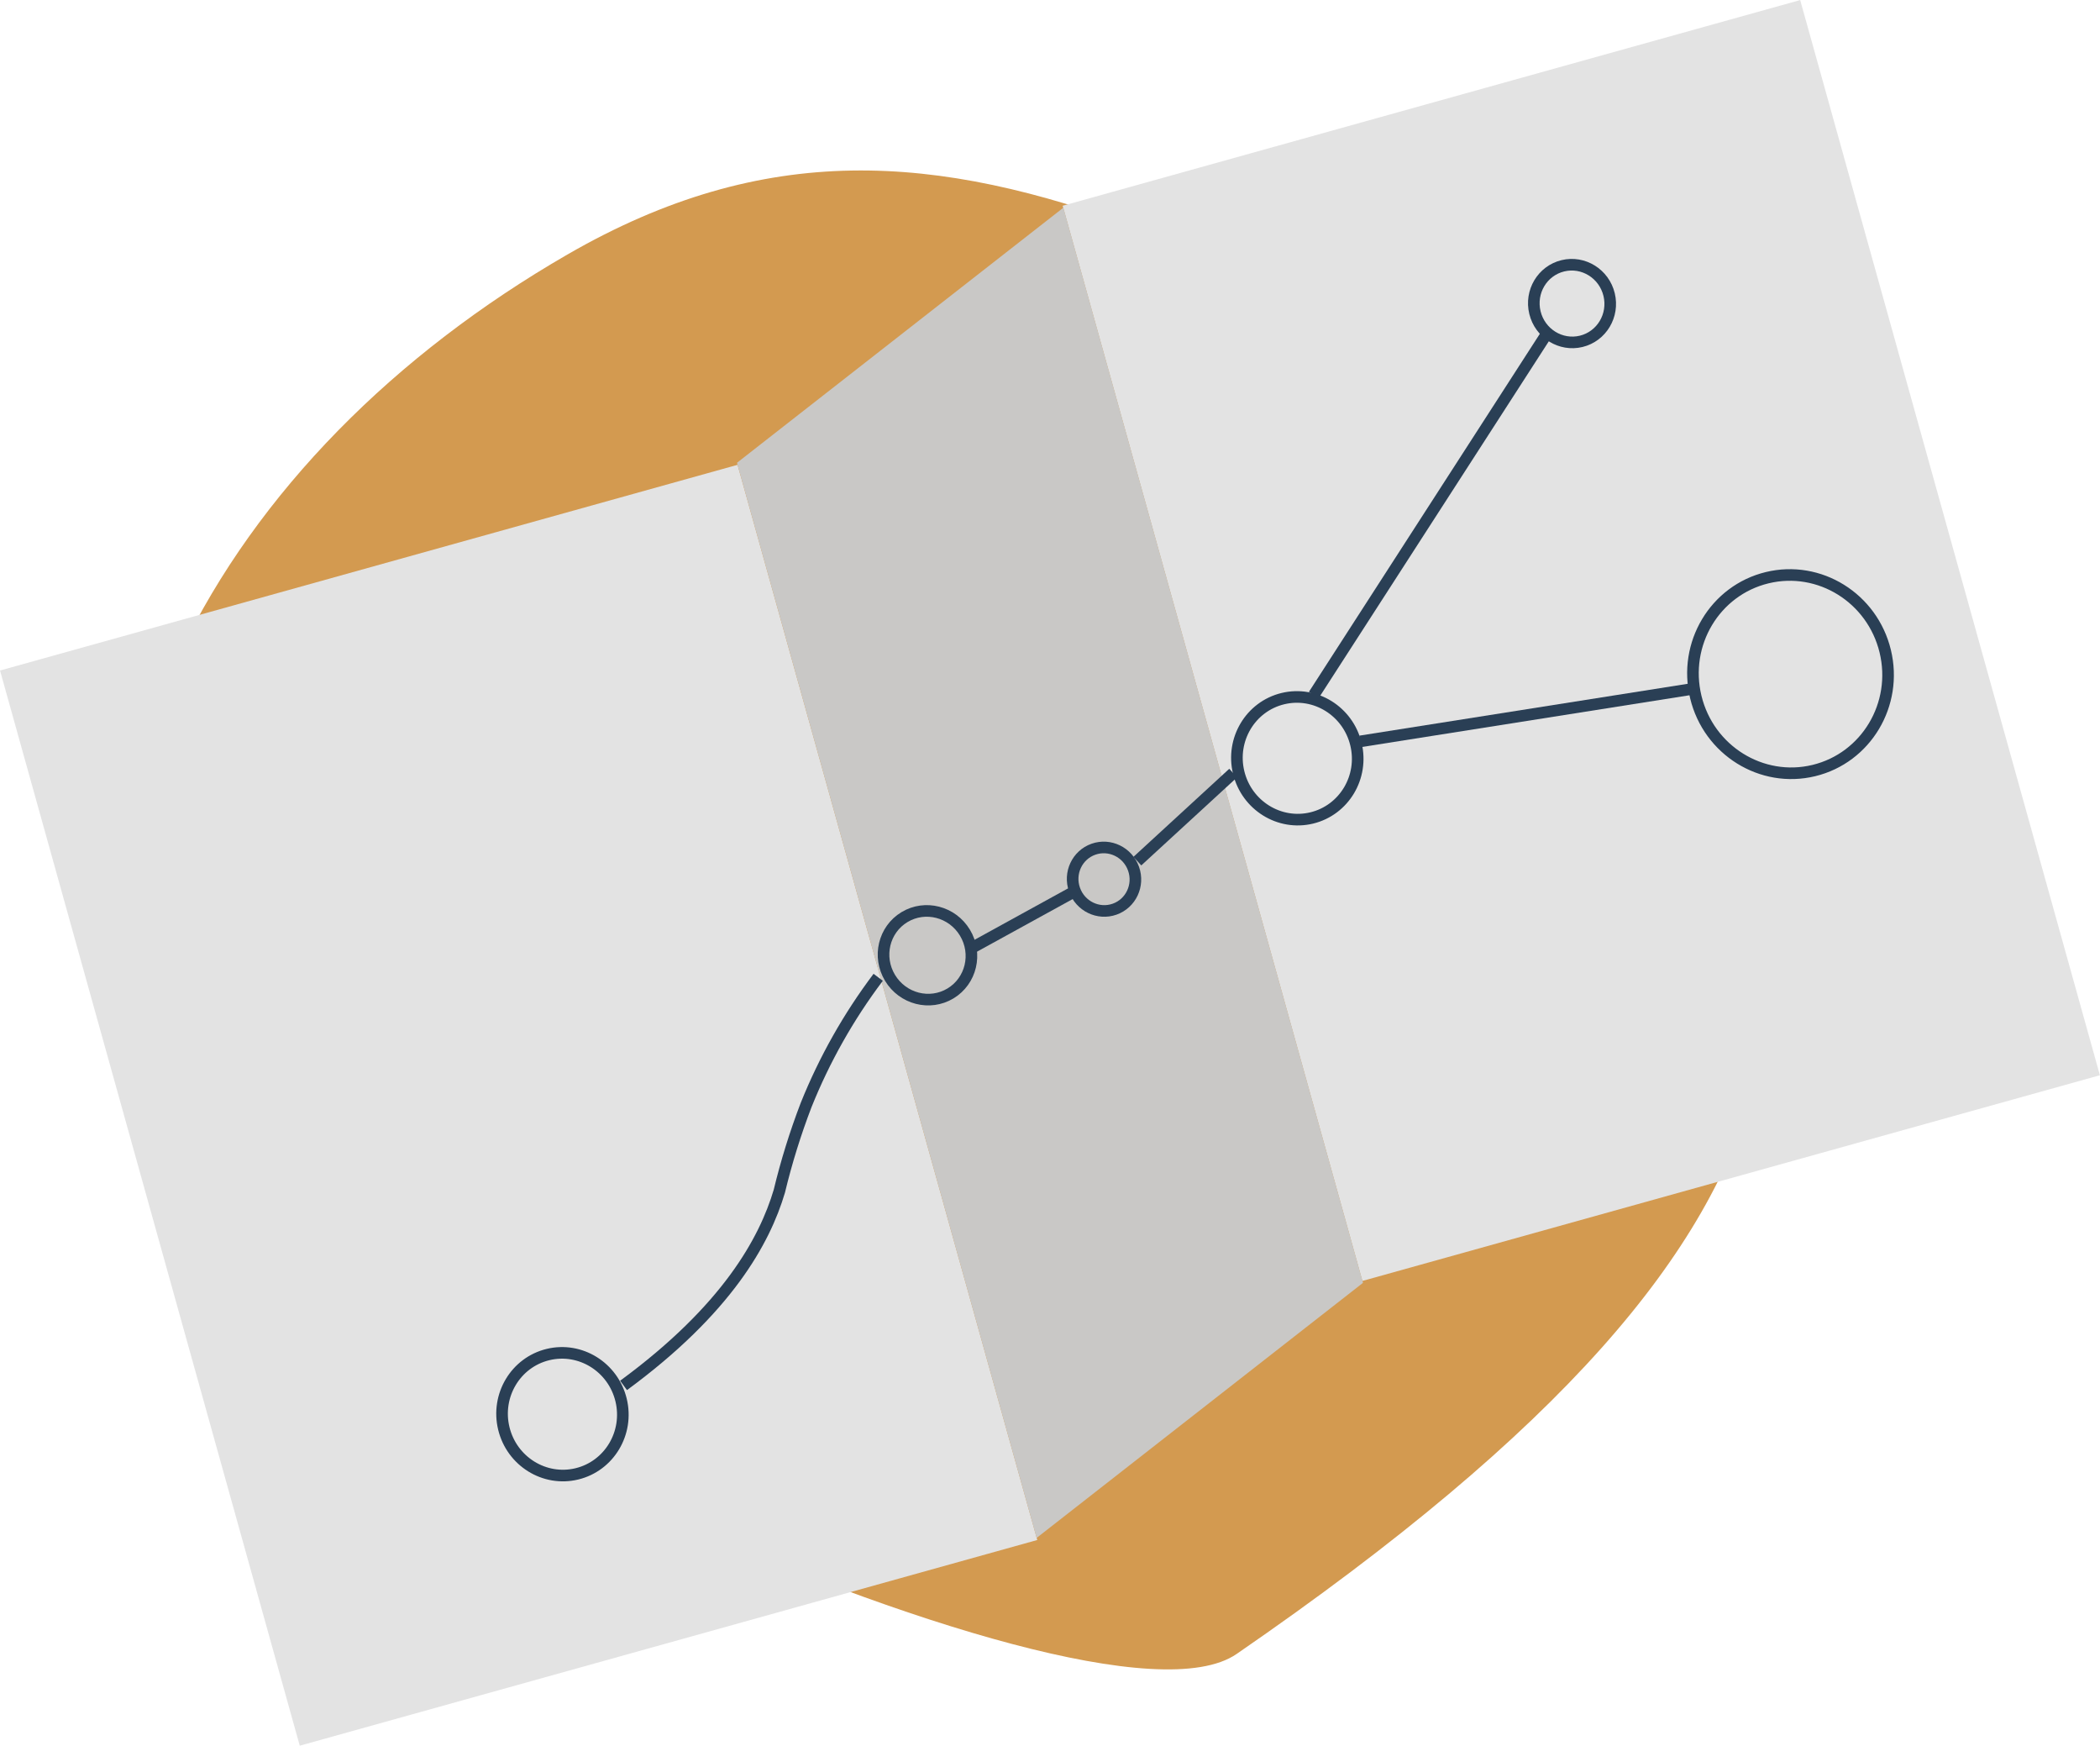
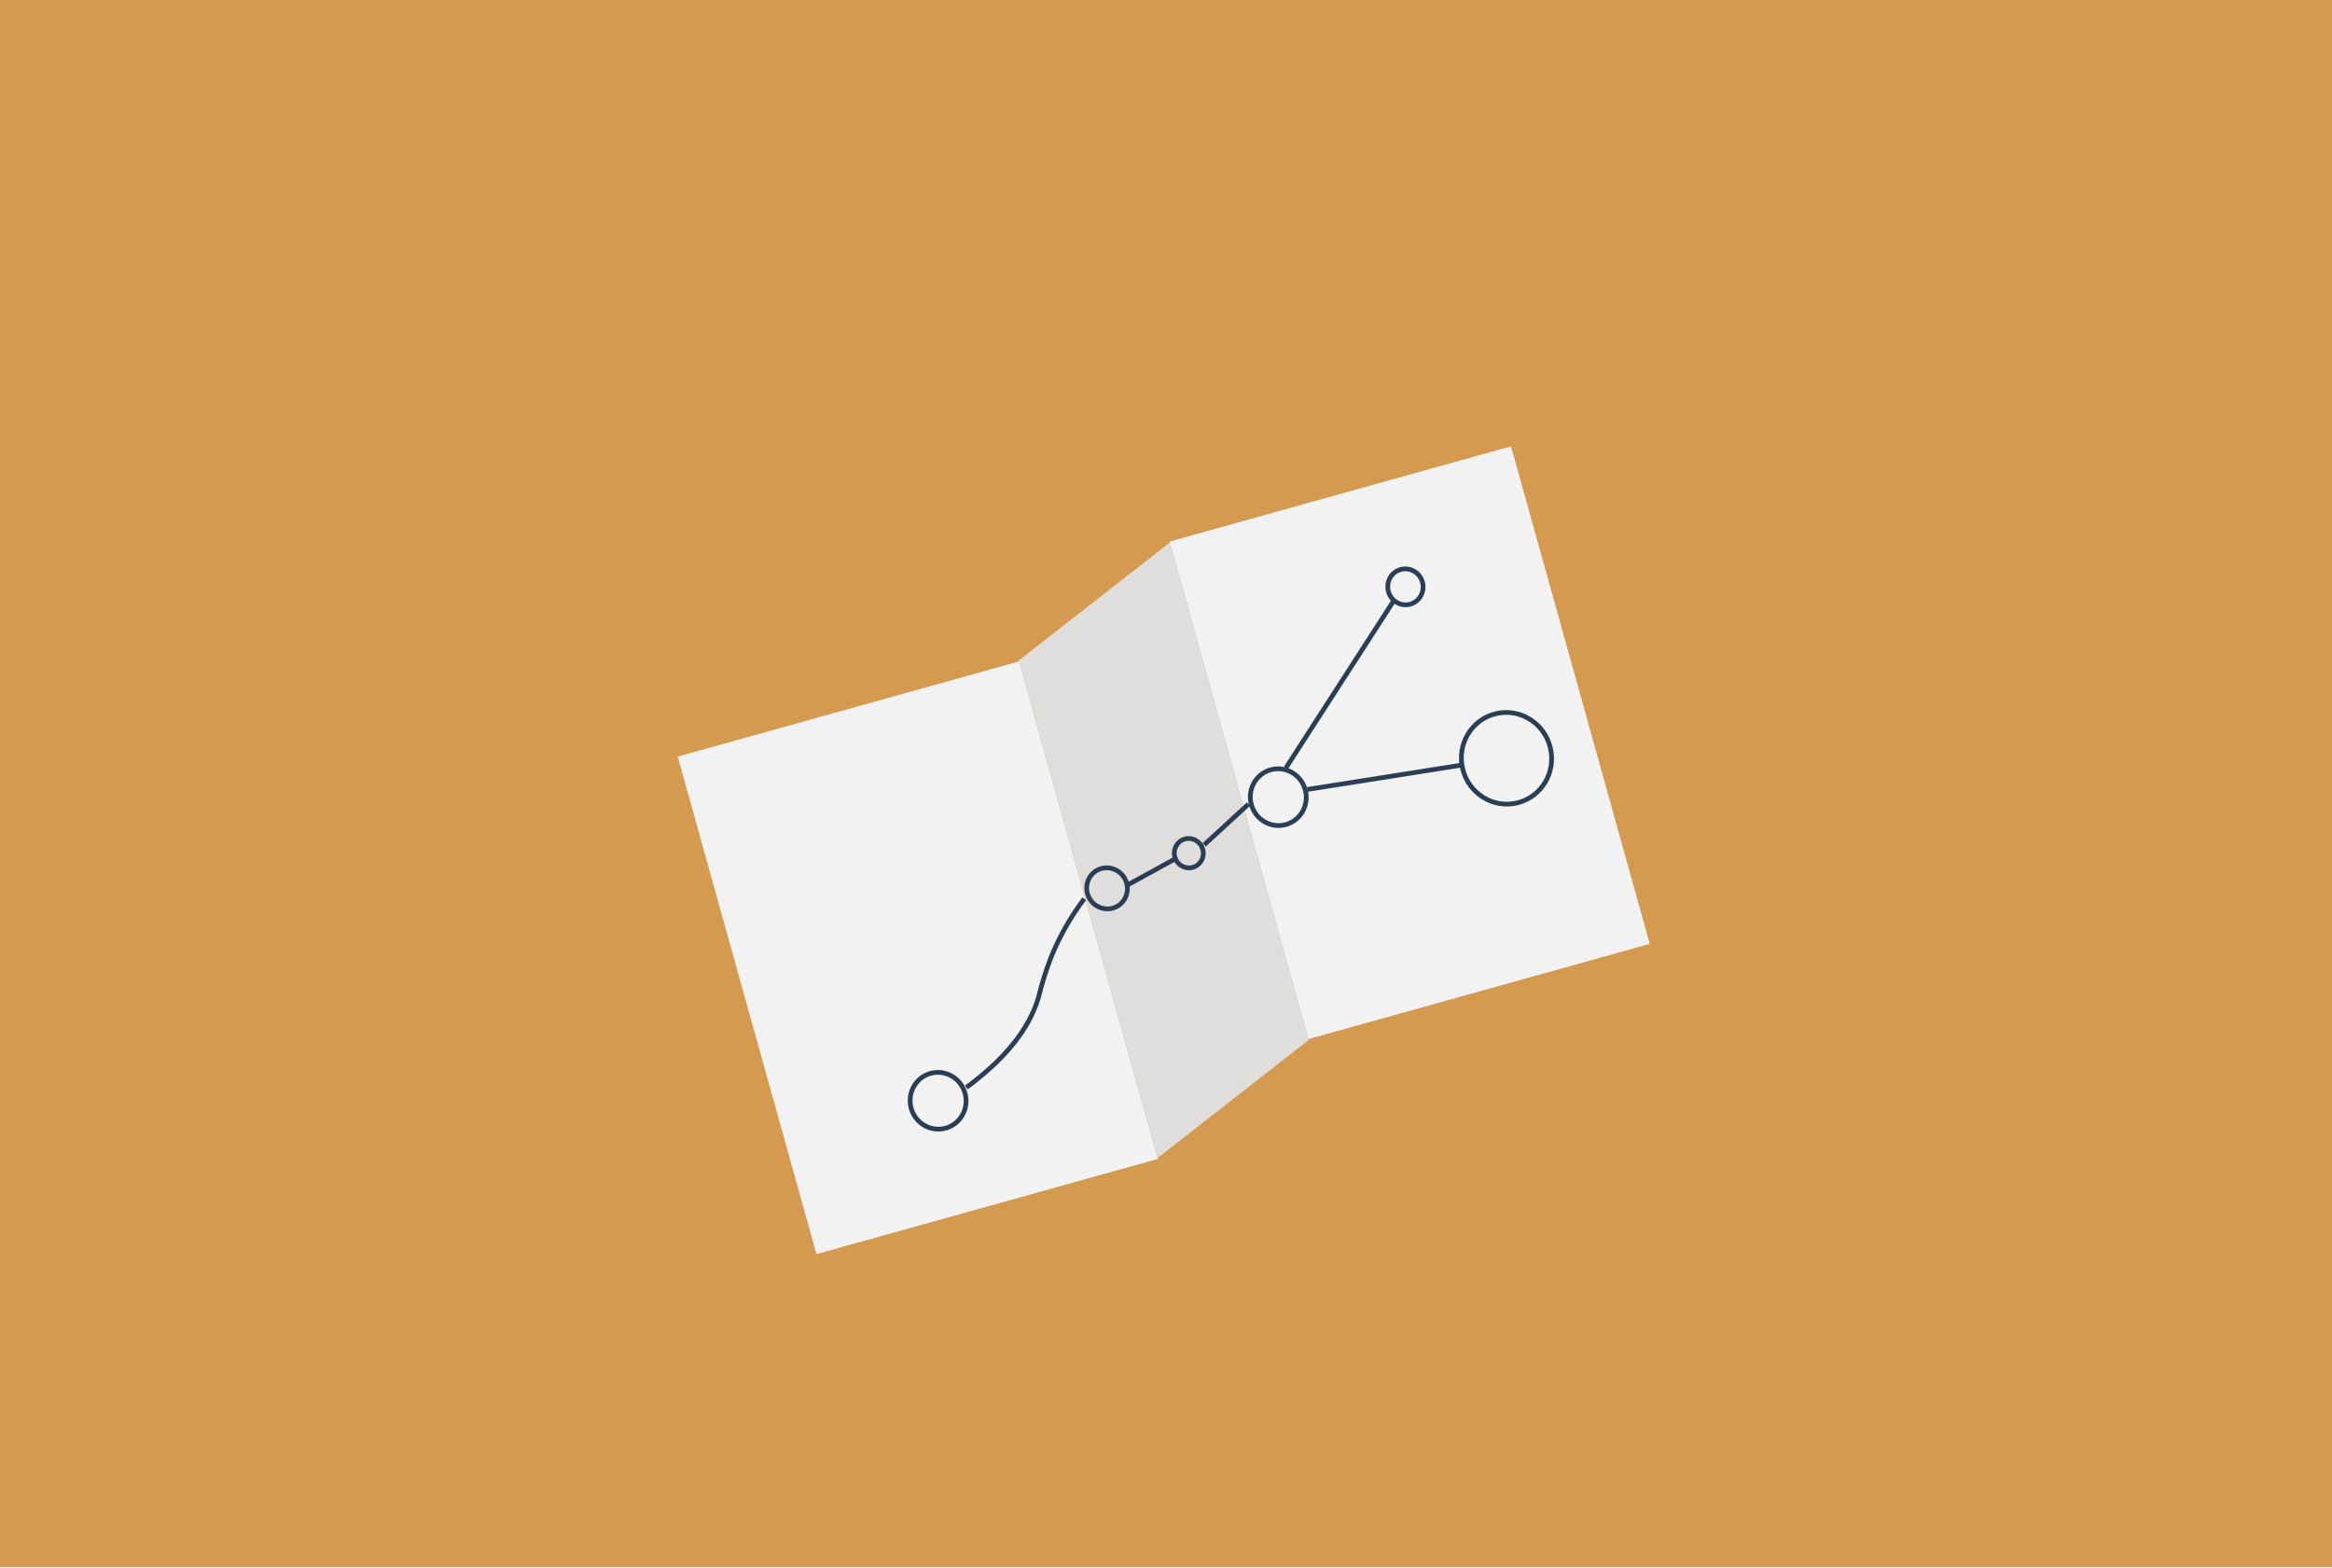
- <svg xmlns="http://www.w3.org/2000/svg" viewBox="0 0 181.02 150.43">
-   <defs>
-     <style>.cls-1{fill:#d39a50;}.cls-2{fill:#e3e3e3;}.cls-3{fill:#c9c8c6;}.cls-4{fill:none;stroke:#2a3f55;stroke-miterlimit:10;}</style>
-   </defs>
-   <g id="Layer_2" data-name="Layer 2">
-     <g id="Layer_1-2" data-name="Layer 1">
-       <path class="cls-1" d="M48.9,21.94c17.06-9.85,31.84-8.73,49.41-2.2,16.74,6.22,37.45,12,44.48,28.12,14.74,33.86,20,56-36.19,94.67-12.69,8.75-89.35-28-93.36-39.39C1.39,69.36,19.23,39.07,48.9,21.94Z" />
-       <rect class="cls-2" x="11.71" y="47.15" width="66" height="96.19" transform="translate(-23.94 15.51) rotate(-15.58)" />
-       <rect class="cls-2" x="103.31" y="7.1" width="66" height="96.19" transform="translate(-9.82 38.64) rotate(-15.58)" />
-       <polygon class="cls-3" points="117.49 110.55 89.36 132.53 63.53 39.88 91.66 17.9 117.49 110.55" />
-       <ellipse class="cls-4" cx="48.49" cy="121.87" rx="5.2" ry="5.29" transform="translate(-27.36 14.86) rotate(-13.63)" />
-       <ellipse class="cls-4" cx="95.17" cy="75.76" rx="2.7" ry="2.74" transform="translate(-19.82 36.08) rotate(-19.48)" />
-       <ellipse class="cls-4" cx="79.95" cy="82.31" rx="3.77" ry="3.84" transform="translate(-31.02 53.12) rotate(-31.09)" />
-       <ellipse class="cls-4" cx="111.83" cy="65.34" rx="5.2" ry="5.29" transform="translate(-12.25 28.2) rotate(-13.63)" />
-       <ellipse class="cls-4" cx="154.34" cy="58.09" rx="8.4" ry="8.55" transform="translate(-9.34 38.01) rotate(-13.63)" />
-       <ellipse class="cls-4" cx="135.51" cy="26.16" rx="3.29" ry="3.35" transform="translate(-2.35 32.67) rotate(-13.63)" />
-       <path class="cls-4" d="M53.75,119.39c8.92-6.55,12.16-12.46,13.43-16.74a59.92,59.92,0,0,1,2.31-7.43,48,48,0,0,1,6.21-11" />
-       <line class="cls-4" x1="133.25" y1="28.89" x2="113.25" y2="59.89" />
-       <line class="cls-4" x1="98.04" y1="74.21" x2="106.3" y2="66.62" />
-       <line class="cls-4" x1="92.57" y1="76.85" x2="83.73" y2="81.71" />
-       <line class="cls-4" x1="117.25" y1="63.89" x2="145.75" y2="59.39" />
+ <svg xmlns="http://www.w3.org/2000/svg" version="1.1" id="Layer_1" x="0px" y="0px" viewBox="0 0 493.97 331.98" style="enable-background:new 0 0 493.97 331.98;" xml:space="preserve">
+   <g id="Group_1474" transform="translate(-157 -3358.111)">
+     <g id="Group_1473">
+       <rect id="Rectangle_461" x="157" y="3358.11" style="fill:#D39A50;" width="493.97" height="331.98" />
+     </g>
+     <g id="Group_1309" transform="translate(-741.328 3019.99)">
+       <g id="Group_1285" transform="translate(1041.881 432.666)">
+         <rect id="Rectangle_464" x="13.32" y="53.63" transform="matrix(0.9632 -0.2686 0.2686 0.9632 -27.2324 17.642)" style="fill:#F2F2F2;" width="75.08" height="109.42" />
+         <rect id="Rectangle_465" x="117.52" y="8.07" transform="matrix(0.9632 -0.2686 0.2686 0.9632 -11.1648 43.9594)" style="fill:#F2F2F2;" width="75.08" height="109.42" />
+         <g id="Group_1284" transform="translate(72.263 20.362)">
+           <g id="Group_1283">
+             <path id="Path_6652" style="fill:#E0DEDC;" d="M61.39,105.39l-32,25L0,24.99l32-25L61.39,105.39z" />
+           </g>
+         </g>
+       </g>
+       <g id="Group_1308" transform="translate(1089.87 457.849)">
+         <g id="Group_1287" transform="translate(0 106.205)">
+           <g id="Group_1286" transform="translate(0 0)">
+             <ellipse id="Ellipse_109" transform="matrix(0.9718 -0.2357 0.2357 0.9718 -1.5053 1.8933)" style="fill:none;stroke:#2A3F55;stroke-miterlimit:10;" cx="7.17" cy="7.24" rx="5.92" ry="6.02" />
+           </g>
+         </g>
+         <g id="Group_1289" transform="translate(56.333 57.031)">
+           <g id="Group_1288" transform="translate(0 0)">
+             <ellipse id="Ellipse_110" transform="matrix(0.9426 -0.3339 0.3339 0.9426 -1.0984 1.5416)" style="fill:none;stroke:#2A3F55;stroke-width:1;stroke-miterlimit:10.004;" cx="3.94" cy="3.97" rx="3.07" ry="3.12" />
+           </g>
+         </g>
+         <g id="Group_1291" transform="translate(37.023 62.489)">
+           <g id="Group_1290" transform="translate(0 0)">
+             <ellipse id="Ellipse_111" transform="matrix(0.8564 -0.5163 0.5163 0.8564 -2.2255 3.9174)" style="fill:none;stroke:#2A3F55;stroke-width:1;stroke-miterlimit:9.995;" cx="5.93" cy="5.96" rx="4.29" ry="4.37" />
+           </g>
+         </g>
+         <g id="Group_1293" transform="translate(72.058 41.895)">
+           <g id="Group_1292" transform="translate(0 0)">
+             <ellipse id="Ellipse_112" transform="matrix(0.9718 -0.2357 0.2357 0.9718 -1.5053 1.8933)" style="fill:none;stroke:#2A3F55;stroke-miterlimit:10;" cx="7.17" cy="7.24" rx="5.92" ry="6.02" />
+           </g>
+         </g>
+         <g id="Group_1295" transform="translate(115.999 29.199)">
+           <g id="Group_1294" transform="translate(0 0)">
+             <ellipse id="Ellipse_113" transform="matrix(0.9718 -0.2357 0.2357 0.9718 -2.4309 3.0571)" style="fill:none;stroke:#2A3F55;stroke-miterlimit:10;" cx="11.57" cy="11.7" rx="9.55" ry="9.72" />
+           </g>
+         </g>
+         <g id="Group_1297" transform="translate(101.629 0)">
+           <g id="Group_1296" transform="translate(0)">
+             <ellipse id="Ellipse_114" transform="matrix(0.9718 -0.2357 0.2357 0.9718 -0.9518 1.197)" style="fill:none;stroke:#2A3F55;stroke-miterlimit:10;" cx="4.53" cy="4.58" rx="3.74" ry="3.81" />
+           </g>
+         </g>
+         <g id="Group_1299" transform="translate(13.151 70.661)">
+           <g id="Group_1298">
+             <path id="Path_6653" style="fill:none;stroke:#2A3F55;stroke-miterlimit:10;" d="M0,39.97c10.15-7.46,13.83-14.18,15.27-19.05       c0.7-2.87,1.58-5.69,2.64-8.45C19.7,8.02,22.08,3.83,24.97,0" />
+           </g>
+         </g>
+         <g id="Group_1301" transform="translate(80.833 7.684)">
+           <g id="Group_1300">
+             <line id="Line_48" style="fill:none;stroke:#2A3F55;stroke-miterlimit:10;" x1="22.75" y1="0" x2="0" y2="35.26" />
+           </g>
+         </g>
+         <g id="Group_1303" transform="translate(63.536 50.596)">
+           <g id="Group_1302">
+             <line id="Line_49" style="fill:none;stroke:#2A3F55;stroke-miterlimit:10;" x1="0" y1="8.63" x2="9.39" y2="0" />
+           </g>
+         </g>
+         <g id="Group_1305" transform="translate(47.258 62.239)">
+           <g id="Group_1304">
+             <line id="Line_50" style="fill:none;stroke:#2A3F55;stroke-miterlimit:10;" x1="10.05" y1="0" x2="0" y2="5.52" />
+           </g>
+         </g>
+         <g id="Group_1307" transform="translate(85.383 42.378)">
+           <g id="Group_1306">
+             <line id="Line_51" style="fill:none;stroke:#2A3F55;stroke-miterlimit:10;" x1="0" y1="5.12" x2="32.42" y2="0" />
+           </g>
+         </g>
+       </g>
    </g>
  </g>
</svg>
